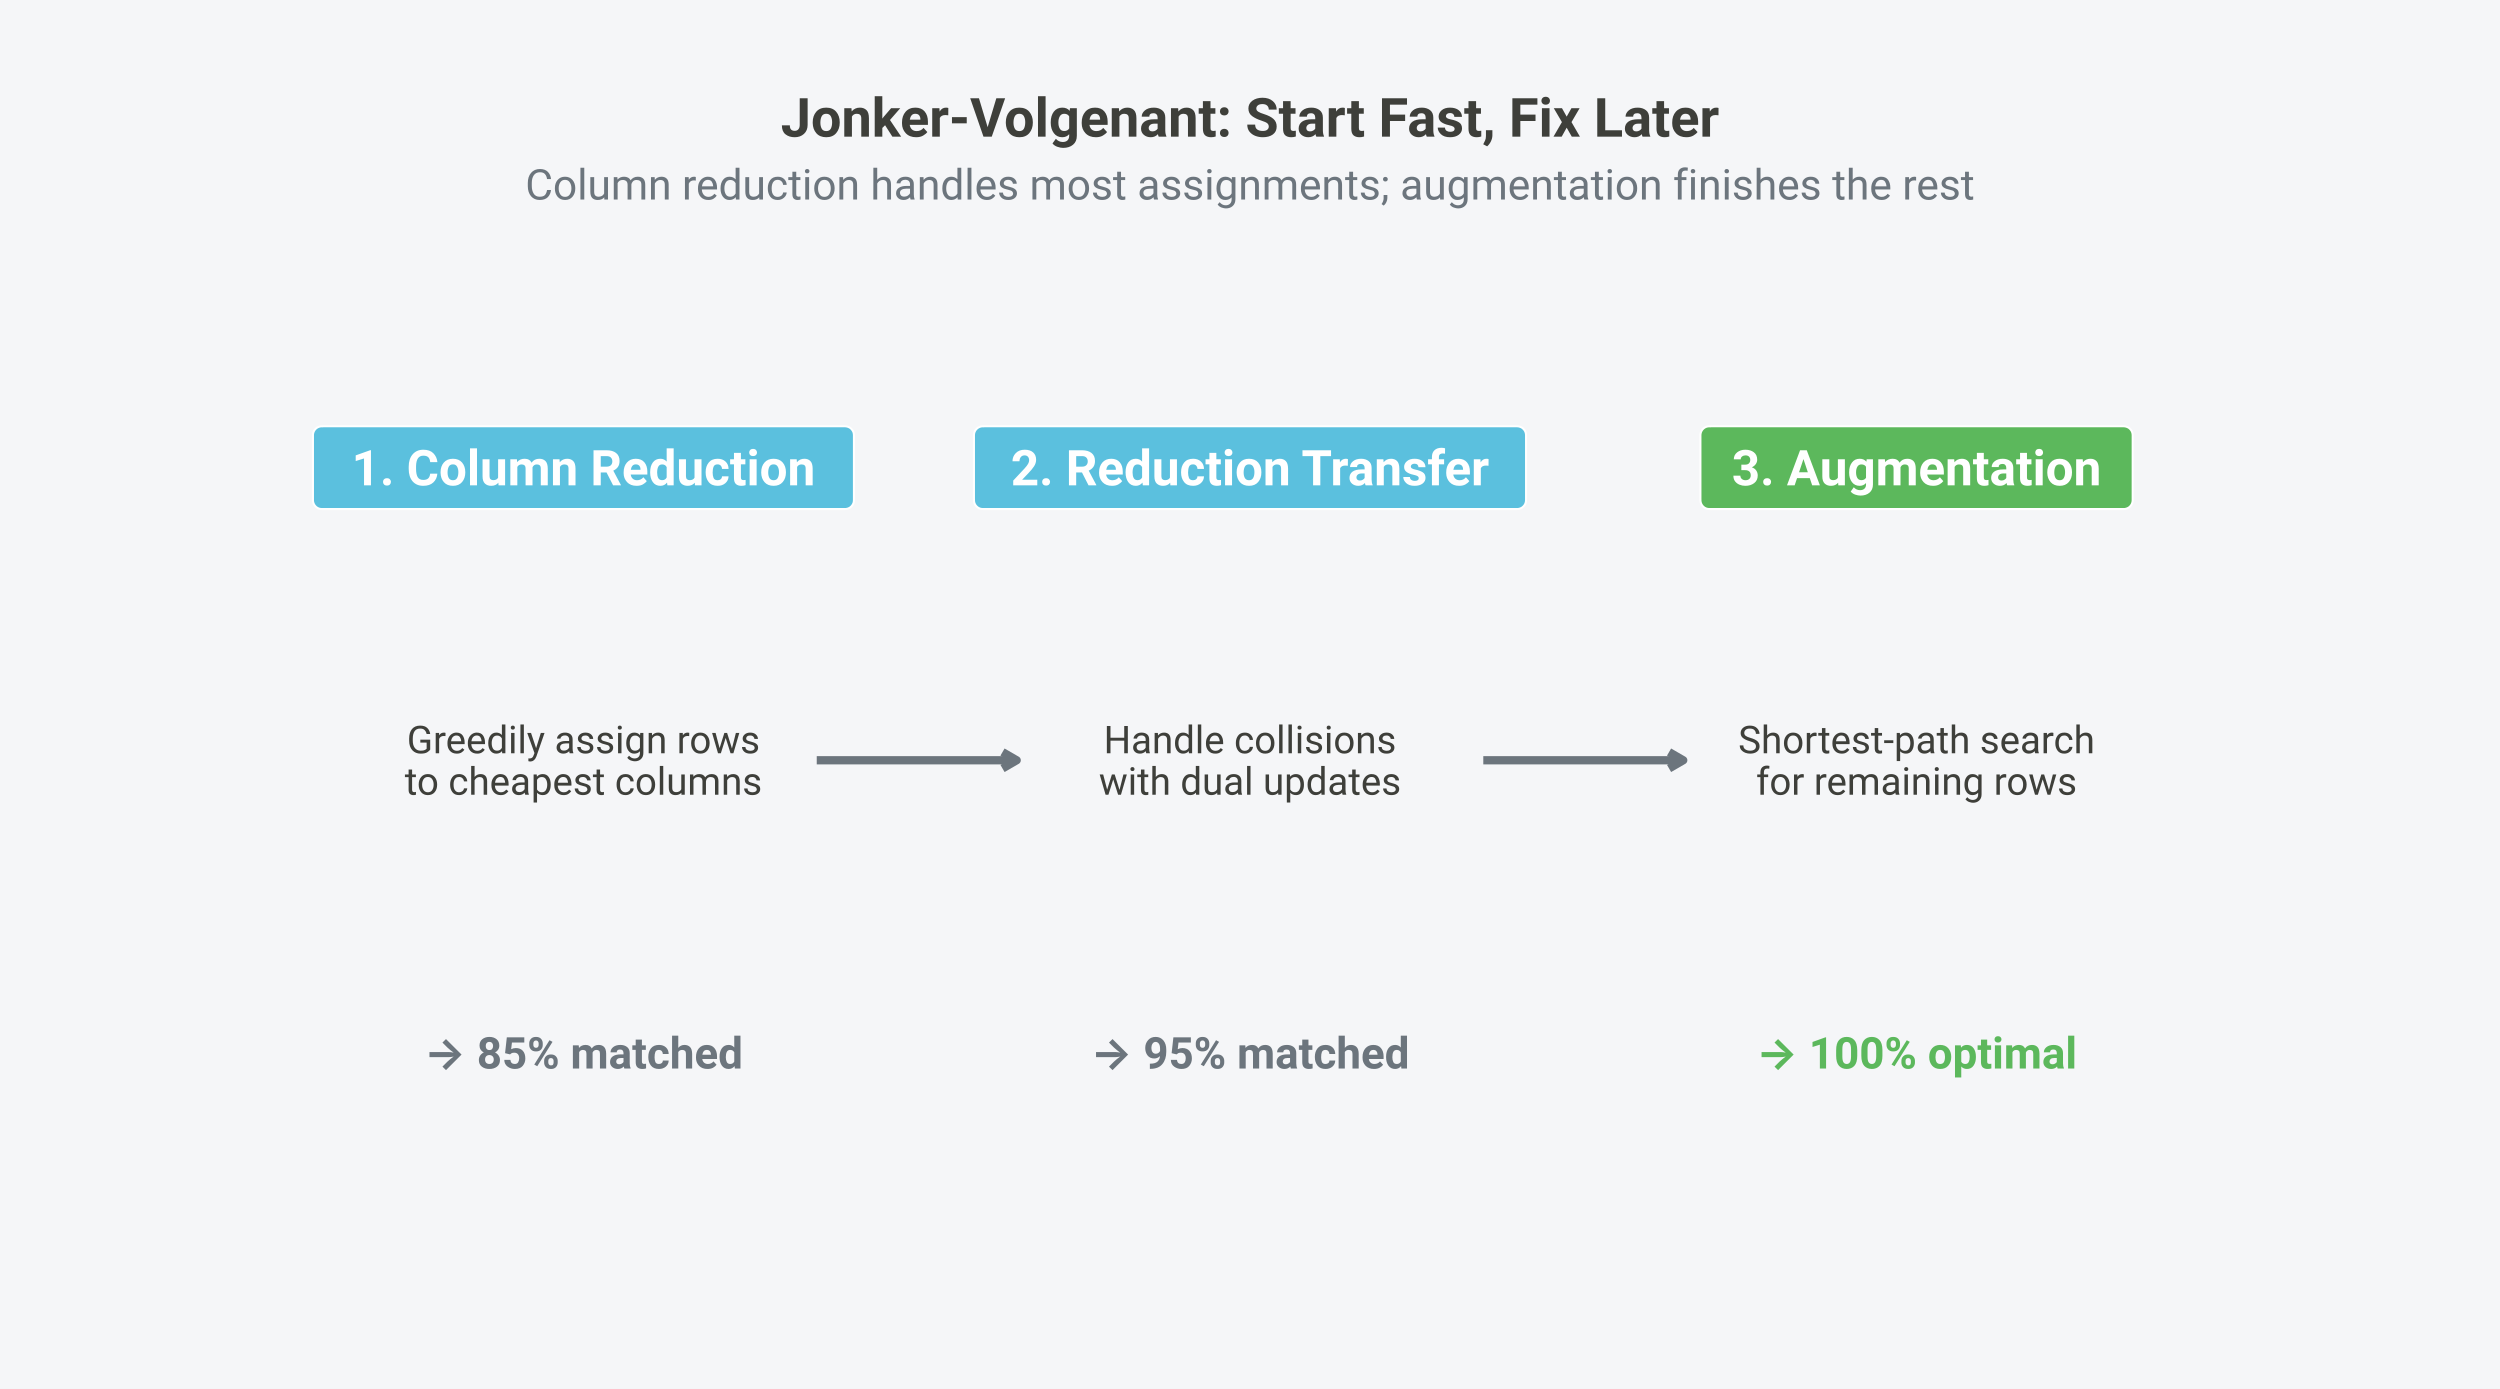
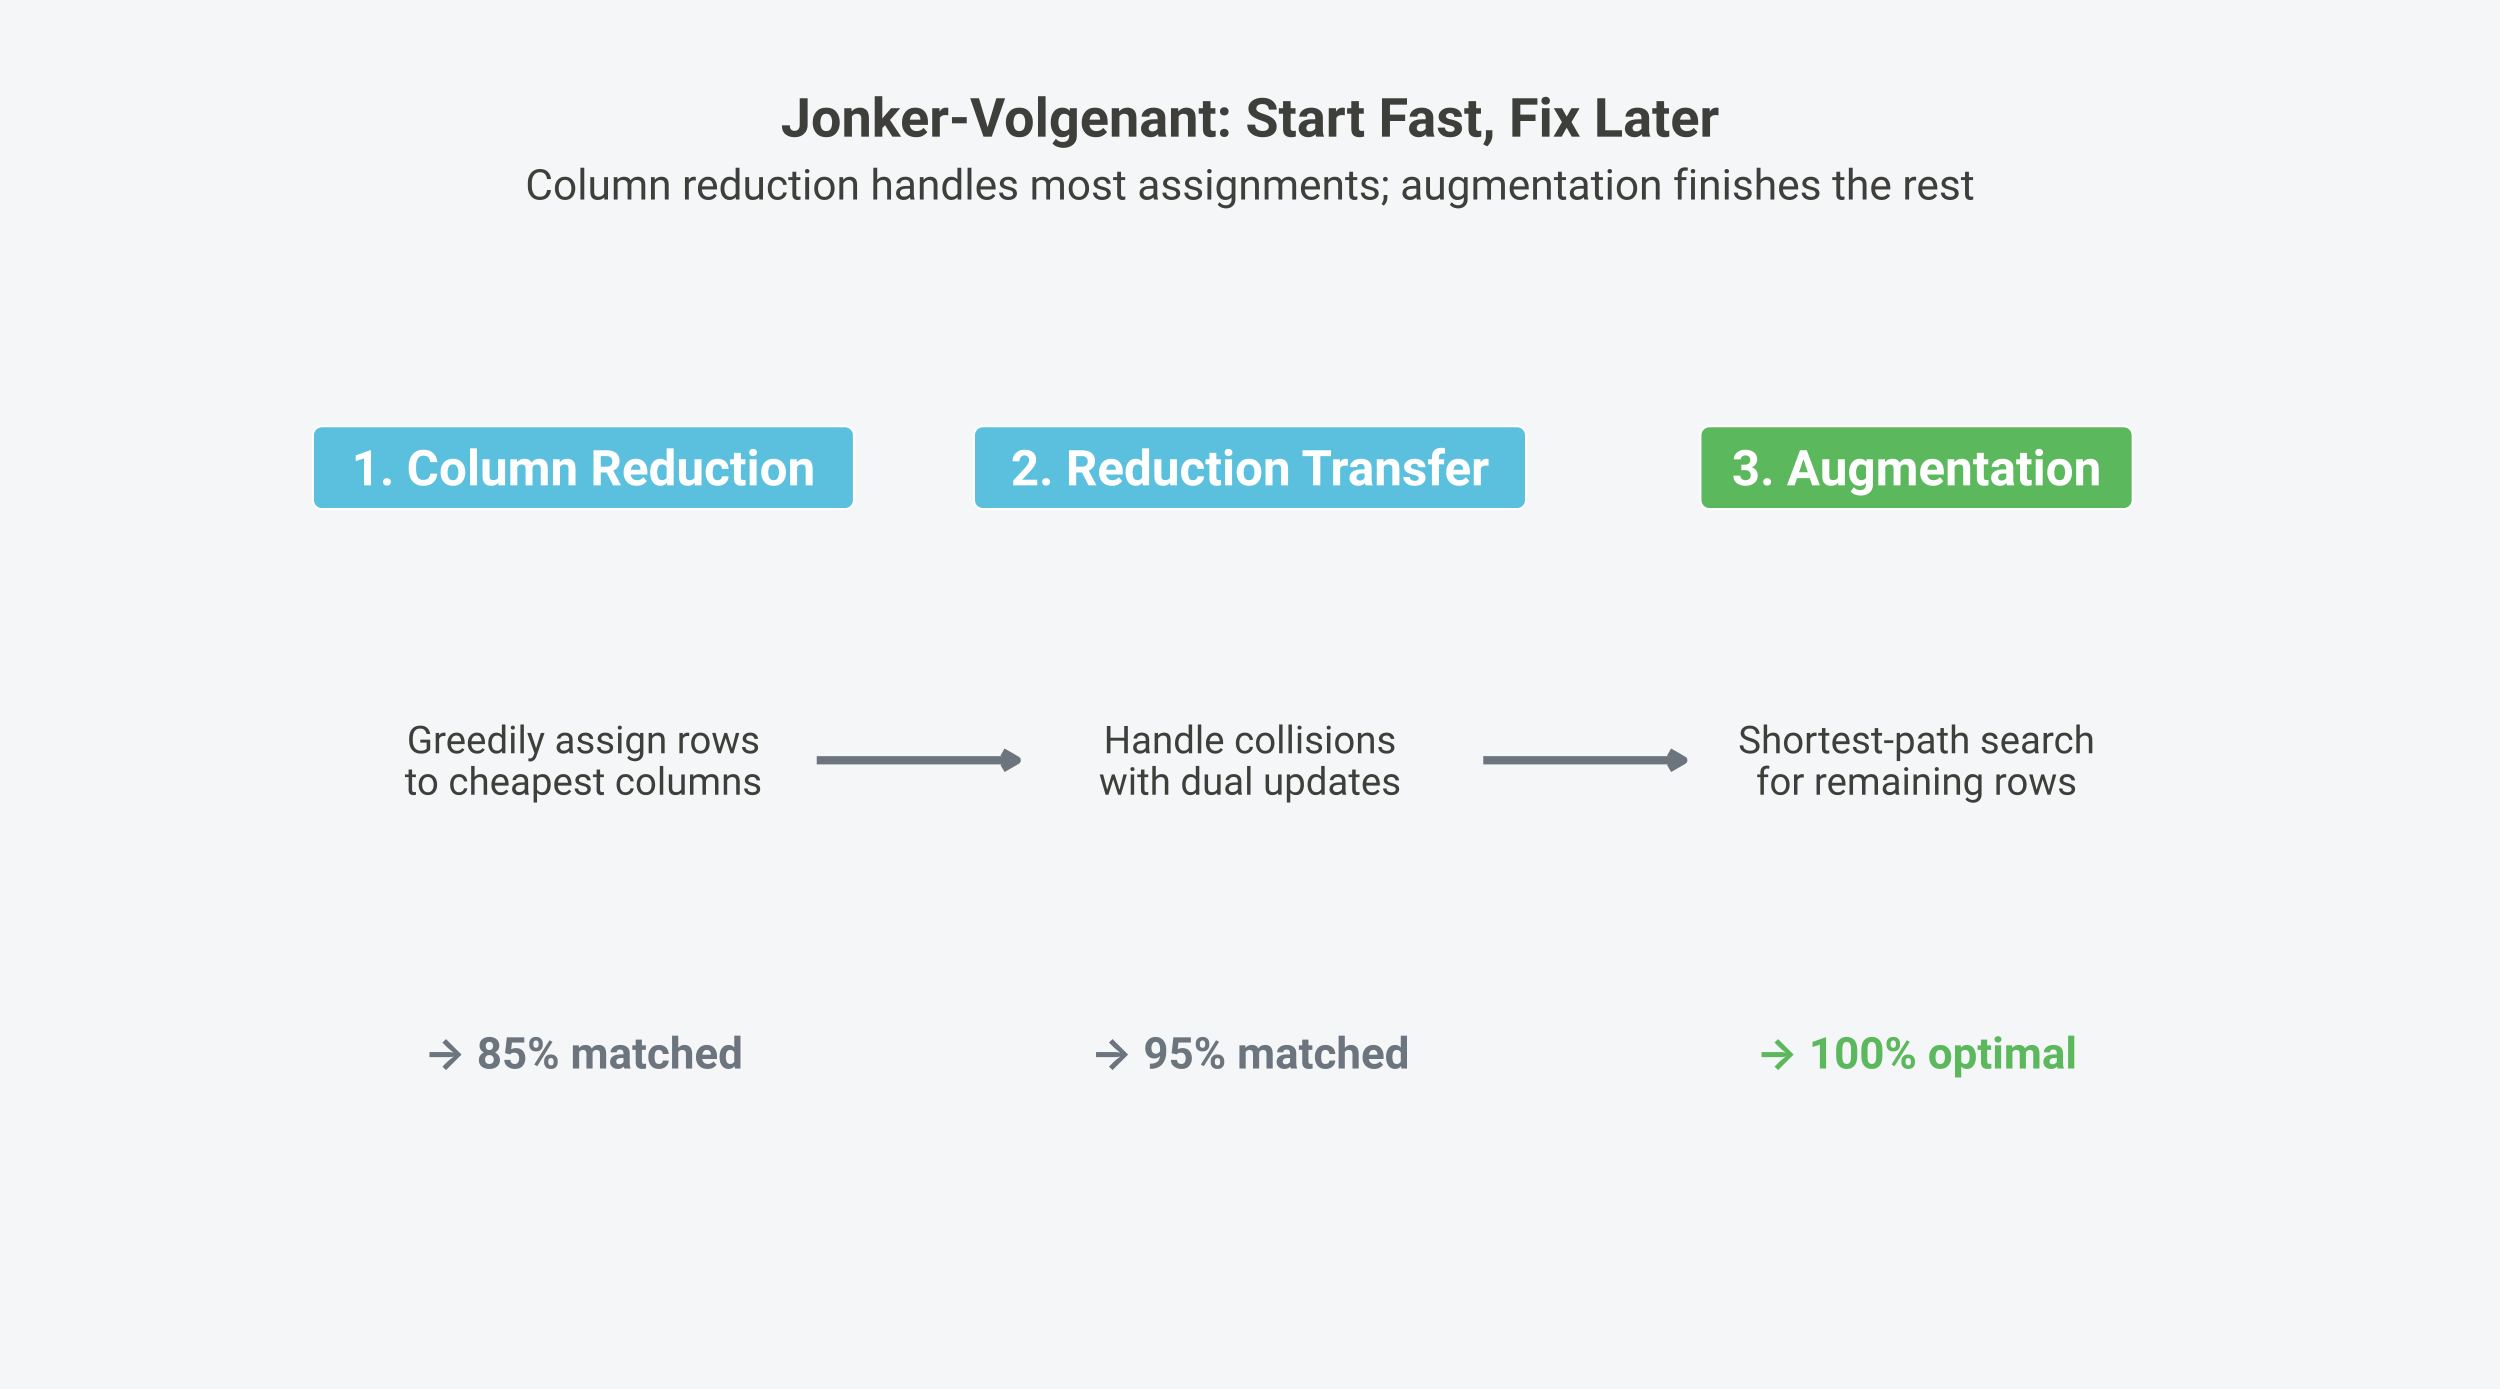
<svg xmlns="http://www.w3.org/2000/svg" width="648.00pt" height="360.00pt" viewBox="0 0 648.00 360.00">
  <g class="svglite">
    <defs>
      <style type="text/css">
    /* theme-aware-processed */
    .svglite line, .svglite polyline, .svglite polygon, .svglite path, .svglite circle {
      fill: none;
      stroke: #3E3F3A;
      stroke-linecap: round;
      stroke-linejoin: round;
      stroke-miterlimit: 10.00;
    }
    .svglite &gt; g &gt; rect {
      fill: none;
      stroke: #3E3F3A;
      stroke-linecap: round;
      stroke-linejoin: round;
      stroke-miterlimit: 10.00;
    }
    .svglite text {
      white-space: pre;
      fill: #3E3F3A;
    }
    .svglite g.glyphgroup path {
      fill: inherit;
      stroke: none;
    }
  </style>
    </defs>
    <rect width="100%" height="100%" style="stroke: none; fill: #F5F6F8;" />
    <defs>
      <clipPath id="cpMC4wMHw2NDguMDB8MC4wMHwzNjAuMDA=">
        <rect x="0.00" y="0.00" width="648.00" height="360.00" />
      </clipPath>
    </defs>
    <g clip-path="url(#cpMC4wMHw2NDguMDB8MC4wMHwzNjAuMDA=)">
      <rect x="0.00" y="0.00" width="648.00" height="360.00" style="stroke-width: 0.00; stroke: none;" /> fill: #F5F6F8;' /&gt;
</g>
    <defs>
      <clipPath id="cpMTkuOTN8NjI4LjA3fDU0LjA1fDM0MC4wNw==">
        <rect x="19.93" y="54.05" width="608.15" height="286.03" />
      </clipPath>
    </defs>
    <g clip-path="url(#cpMTkuOTN8NjI4LjA3fDU0LjA1fDM0MC4wNw==)">
      <line x1="211.70" y1="197.06" x2="263.53" y2="197.06" style="stroke-width: 2.13; stroke: #6C757D; stroke-linecap: butt;" />
      <polyline points="259.85,199.19 263.53,197.06 259.85,194.93 " style="stroke-width: 2.13; stroke: #6C757D; stroke-linecap: butt;" />
      <line x1="384.47" y1="197.06" x2="436.30" y2="197.06" style="stroke-width: 2.13; stroke: #6C757D; stroke-linecap: butt;" />
      <polyline points="432.62,199.19 436.30,197.06 432.62,194.93 " style="stroke-width: 2.13; stroke: #6C757D; stroke-linecap: butt;" />
      <polygon points="83.42,131.94 219.04,131.94 218.95,131.94 219.32,131.93 219.68,131.85 220.03,131.72 220.35,131.54 220.64,131.30 220.88,131.02 221.08,130.71 221.23,130.37 221.31,130.01 221.34,129.64 221.34,129.64 221.34,112.80 221.34,112.80 221.31,112.43 221.23,112.07 221.08,111.73 220.88,111.42 220.64,111.14 220.35,110.90 220.03,110.72 219.68,110.59 219.32,110.51 219.04,110.49 83.42,110.49 83.70,110.51 83.33,110.50 82.96,110.54 82.60,110.64 82.27,110.80 81.96,111.01 81.70,111.27 81.47,111.57 81.30,111.90 81.18,112.25 81.12,112.61 81.12,112.80 81.12,129.64 81.12,129.45 81.12,129.83 81.18,130.19 81.30,130.54 81.47,130.87 81.70,131.17 81.96,131.43 82.27,131.64 82.60,131.80 82.96,131.90 83.33,131.94 " style="stroke-width: 0.53; stroke: #FFFFFF; fill: #5BC0DE;" />
      <text x="151.23" y="125.80" text-anchor="middle" style="font-size: 12.80px; font-weight: bold;fill: #FFFFFF; font-family: &quot;Roboto&quot;, -apple-system, BlinkMacSystemFont, &quot;Segoe UI&quot;, system-ui, sans-serif;" textLength="127.94px" lengthAdjust="spacingAndGlyphs">1. Column Reduction</text>
      <polygon points="254.75,131.94 393.25,131.94 393.15,131.94 393.53,131.93 393.89,131.85 394.24,131.72 394.56,131.54 394.84,131.30 395.09,131.02 395.29,130.71 395.43,130.37 395.52,130.01 395.55,129.64 395.55,129.64 395.55,112.80 395.55,112.80 395.52,112.43 395.43,112.07 395.29,111.73 395.09,111.42 394.84,111.14 394.56,110.90 394.24,110.72 393.89,110.59 393.53,110.51 393.25,110.49 254.75,110.49 255.03,110.51 254.66,110.50 254.29,110.54 253.94,110.64 253.60,110.80 253.30,111.01 253.03,111.27 252.80,111.57 252.63,111.90 252.51,112.25 252.46,112.61 252.45,112.80 252.45,129.64 252.46,129.45 252.46,129.83 252.51,130.19 252.63,130.54 252.80,130.87 253.03,131.17 253.30,131.43 253.60,131.64 253.94,131.80 254.29,131.90 254.66,131.94 " style="stroke-width: 0.53; stroke: #FFFFFF; fill: #5BC0DE;" />
      <text x="324.00" y="125.80" text-anchor="middle" style="font-size: 12.80px; font-weight: bold;fill: #FFFFFF; font-family: &quot;Roboto&quot;, -apple-system, BlinkMacSystemFont, &quot;Segoe UI&quot;, system-ui, sans-serif;" textLength="130.81px" lengthAdjust="spacingAndGlyphs">2. Reduction Transfer</text>
      <polygon points="443.05,131.94 550.49,131.94 550.39,131.94 550.76,131.93 551.13,131.85 551.47,131.72 551.80,131.54 552.08,131.30 552.33,131.02 552.53,130.71 552.67,130.37 552.76,130.01 552.79,129.64 552.79,129.64 552.79,112.80 552.79,112.80 552.76,112.43 552.67,112.07 552.53,111.73 552.33,111.42 552.08,111.14 551.80,110.90 551.47,110.72 551.13,110.59 550.76,110.51 550.49,110.49 443.05,110.49 443.33,110.51 442.96,110.50 442.59,110.54 442.24,110.64 441.90,110.80 441.60,111.01 441.33,111.27 441.11,111.57 440.93,111.90 440.82,112.25 440.76,112.61 440.75,112.80 440.75,129.64 440.76,129.45 440.76,129.83 440.82,130.19 440.93,130.54 441.11,130.87 441.33,131.17 441.60,131.43 441.90,131.64 442.24,131.80 442.59,131.90 442.96,131.94 " style="stroke-width: 0.53; stroke: #FFFFFF; fill: #5CB85C;" />
      <text x="496.77" y="125.80" text-anchor="middle" style="font-size: 12.80px; font-weight: bold;fill: #FFFFFF; font-family: &quot;Roboto&quot;, -apple-system, BlinkMacSystemFont, &quot;Segoe UI&quot;, system-ui, sans-serif;" textLength="99.75px" lengthAdjust="spacingAndGlyphs">3. Augmentation</text>
      <text x="151.23" y="195.25" text-anchor="middle" style="font-size: 9.96px; font-family: &quot;Roboto&quot;, -apple-system, BlinkMacSystemFont, &quot;Segoe UI&quot;, system-ui, sans-serif;" textLength="92.39px" lengthAdjust="spacingAndGlyphs">Greedily assign rows</text>
      <text x="151.23" y="206.00" text-anchor="middle" style="font-size: 9.96px; font-family: &quot;Roboto&quot;, -apple-system, BlinkMacSystemFont, &quot;Segoe UI&quot;, system-ui, sans-serif;" textLength="91.30px" lengthAdjust="spacingAndGlyphs">to cheapest columns</text>
      <text x="324.00" y="195.25" text-anchor="middle" style="font-size: 9.96px; font-family: &quot;Roboto&quot;, -apple-system, BlinkMacSystemFont, &quot;Segoe UI&quot;, system-ui, sans-serif;" textLength="74.72px" lengthAdjust="spacingAndGlyphs">Handle collisions</text>
      <text x="324.00" y="206.00" text-anchor="middle" style="font-size: 9.96px; font-family: &quot;Roboto&quot;, -apple-system, BlinkMacSystemFont, &quot;Segoe UI&quot;, system-ui, sans-serif;" textLength="77.45px" lengthAdjust="spacingAndGlyphs">with dual updates</text>
      <text x="496.77" y="195.25" text-anchor="middle" style="font-size: 9.96px; font-family: &quot;Roboto&quot;, -apple-system, BlinkMacSystemFont, &quot;Segoe UI&quot;, system-ui, sans-serif;" textLength="92.38px" lengthAdjust="spacingAndGlyphs">Shortest-path search</text>
      <text x="496.77" y="206.00" text-anchor="middle" style="font-size: 9.96px; font-family: &quot;Roboto&quot;, -apple-system, BlinkMacSystemFont, &quot;Segoe UI&quot;, system-ui, sans-serif;" textLength="81.86px" lengthAdjust="spacingAndGlyphs">for remaining rows</text>
      <text x="151.23" y="276.97" text-anchor="middle" style="font-size: 11.38px; font-weight: bold;fill: #6C757D; font-family: &quot;Roboto&quot;, -apple-system, BlinkMacSystemFont, &quot;Segoe UI&quot;, system-ui, sans-serif;" textLength="87.23px" lengthAdjust="spacingAndGlyphs">→ 85% matched</text>
      <text x="324.00" y="276.97" text-anchor="middle" style="font-size: 11.38px; font-weight: bold;fill: #6C757D; font-family: &quot;Roboto&quot;, -apple-system, BlinkMacSystemFont, &quot;Segoe UI&quot;, system-ui, sans-serif;" textLength="87.23px" lengthAdjust="spacingAndGlyphs">→ 95% matched</text>
      <text x="496.77" y="276.97" text-anchor="middle" style="font-size: 11.38px; font-weight: bold;fill: #5CB85C; font-family: &quot;Roboto&quot;, -apple-system, BlinkMacSystemFont, &quot;Segoe UI&quot;, system-ui, sans-serif;" textLength="87.22px" lengthAdjust="spacingAndGlyphs">→ 100% optimal</text>
    </g>
    <g clip-path="url(#cpMC4wMHw2NDguMDB8MC4wMHwzNjAuMDA=)">
-       <text x="324.00" y="51.73" text-anchor="middle" style="font-size: 11.00px;fill: #6C757D; font-family: &quot;Roboto&quot;, -apple-system, BlinkMacSystemFont, &quot;Segoe UI&quot;, system-ui, sans-serif;" textLength="372.62px" lengthAdjust="spacingAndGlyphs">Column reduction handles most assignments; augmentation finishes the rest</text>
+       <text x="324.00" y="51.73" text-anchor="middle" style="font-size: 11.00px; font-family: &quot;Roboto&quot;, -apple-system, BlinkMacSystemFont, &quot;Segoe UI&quot;, system-ui, sans-serif;" textLength="372.62px" lengthAdjust="spacingAndGlyphs">Column reduction handles most assignments; augmentation finishes the rest</text>
      <text x="324.00" y="35.43" text-anchor="middle" style="font-size: 14.00px; font-weight: bold; font-family: &quot;Roboto&quot;, -apple-system, BlinkMacSystemFont, &quot;Segoe UI&quot;, system-ui, sans-serif;" textLength="256.36px" lengthAdjust="spacingAndGlyphs">Jonker-Volgenant: Start Fast, Fix Later</text>
    </g>
  </g>
</svg>
